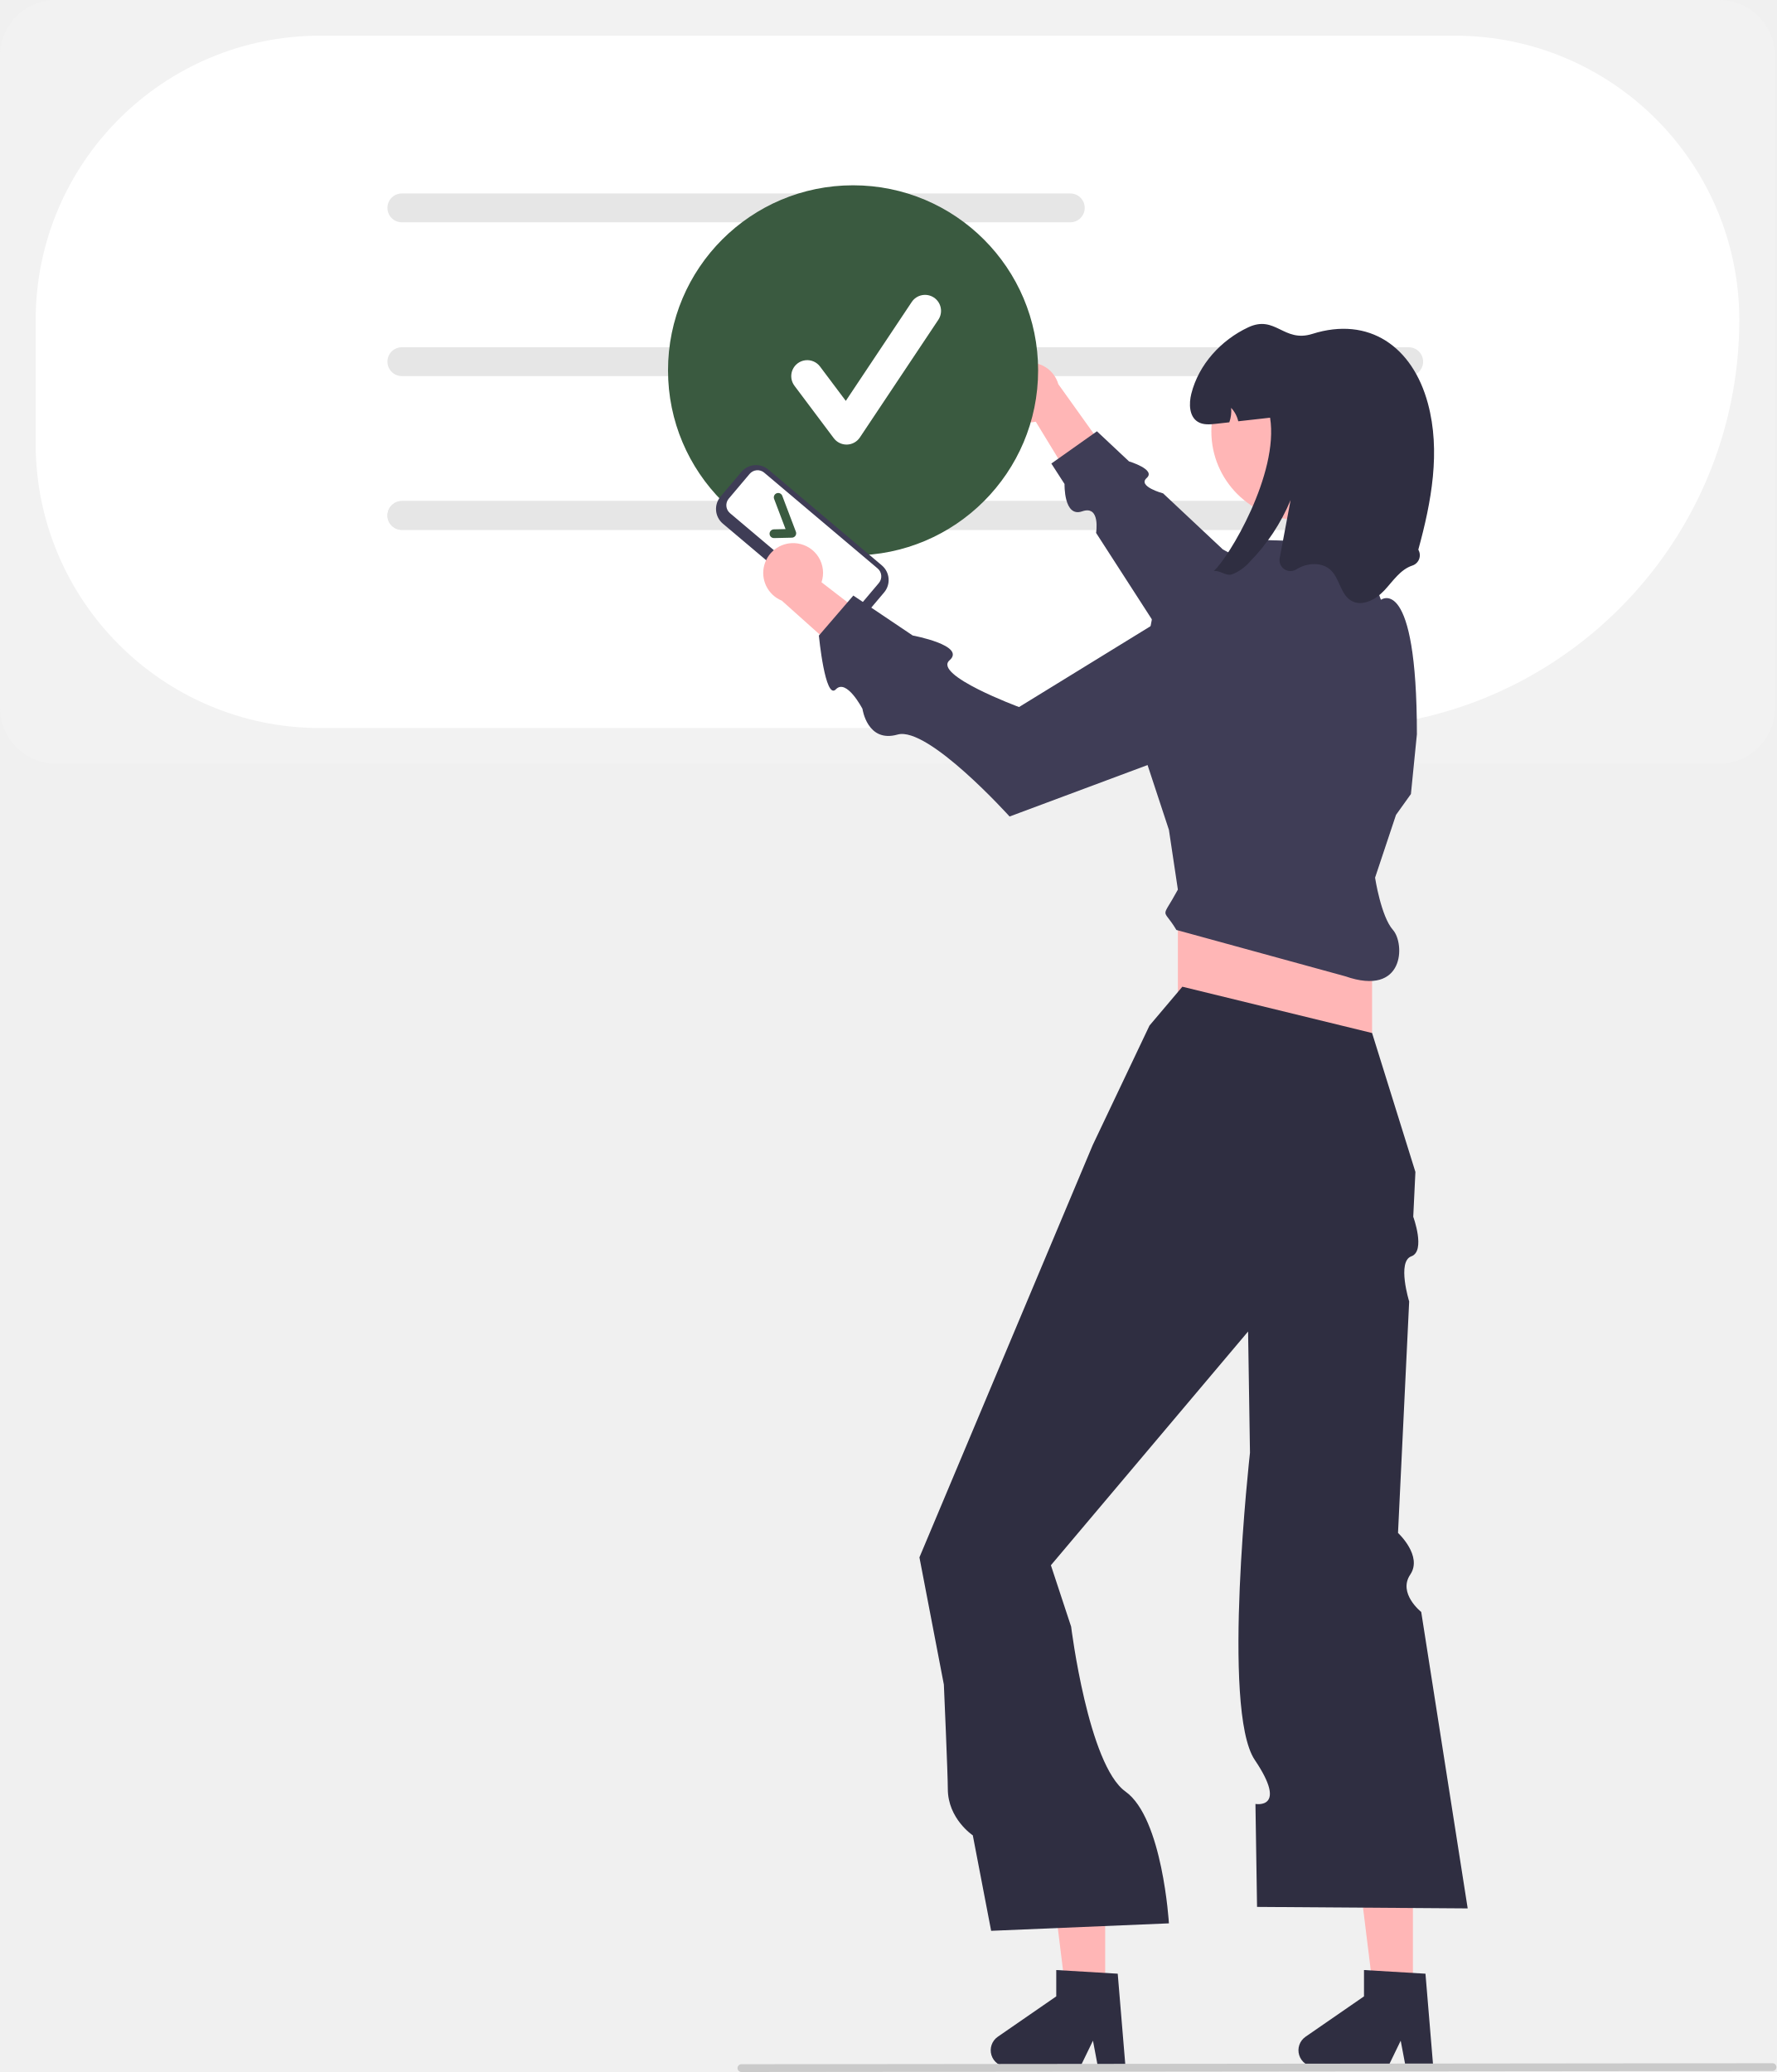
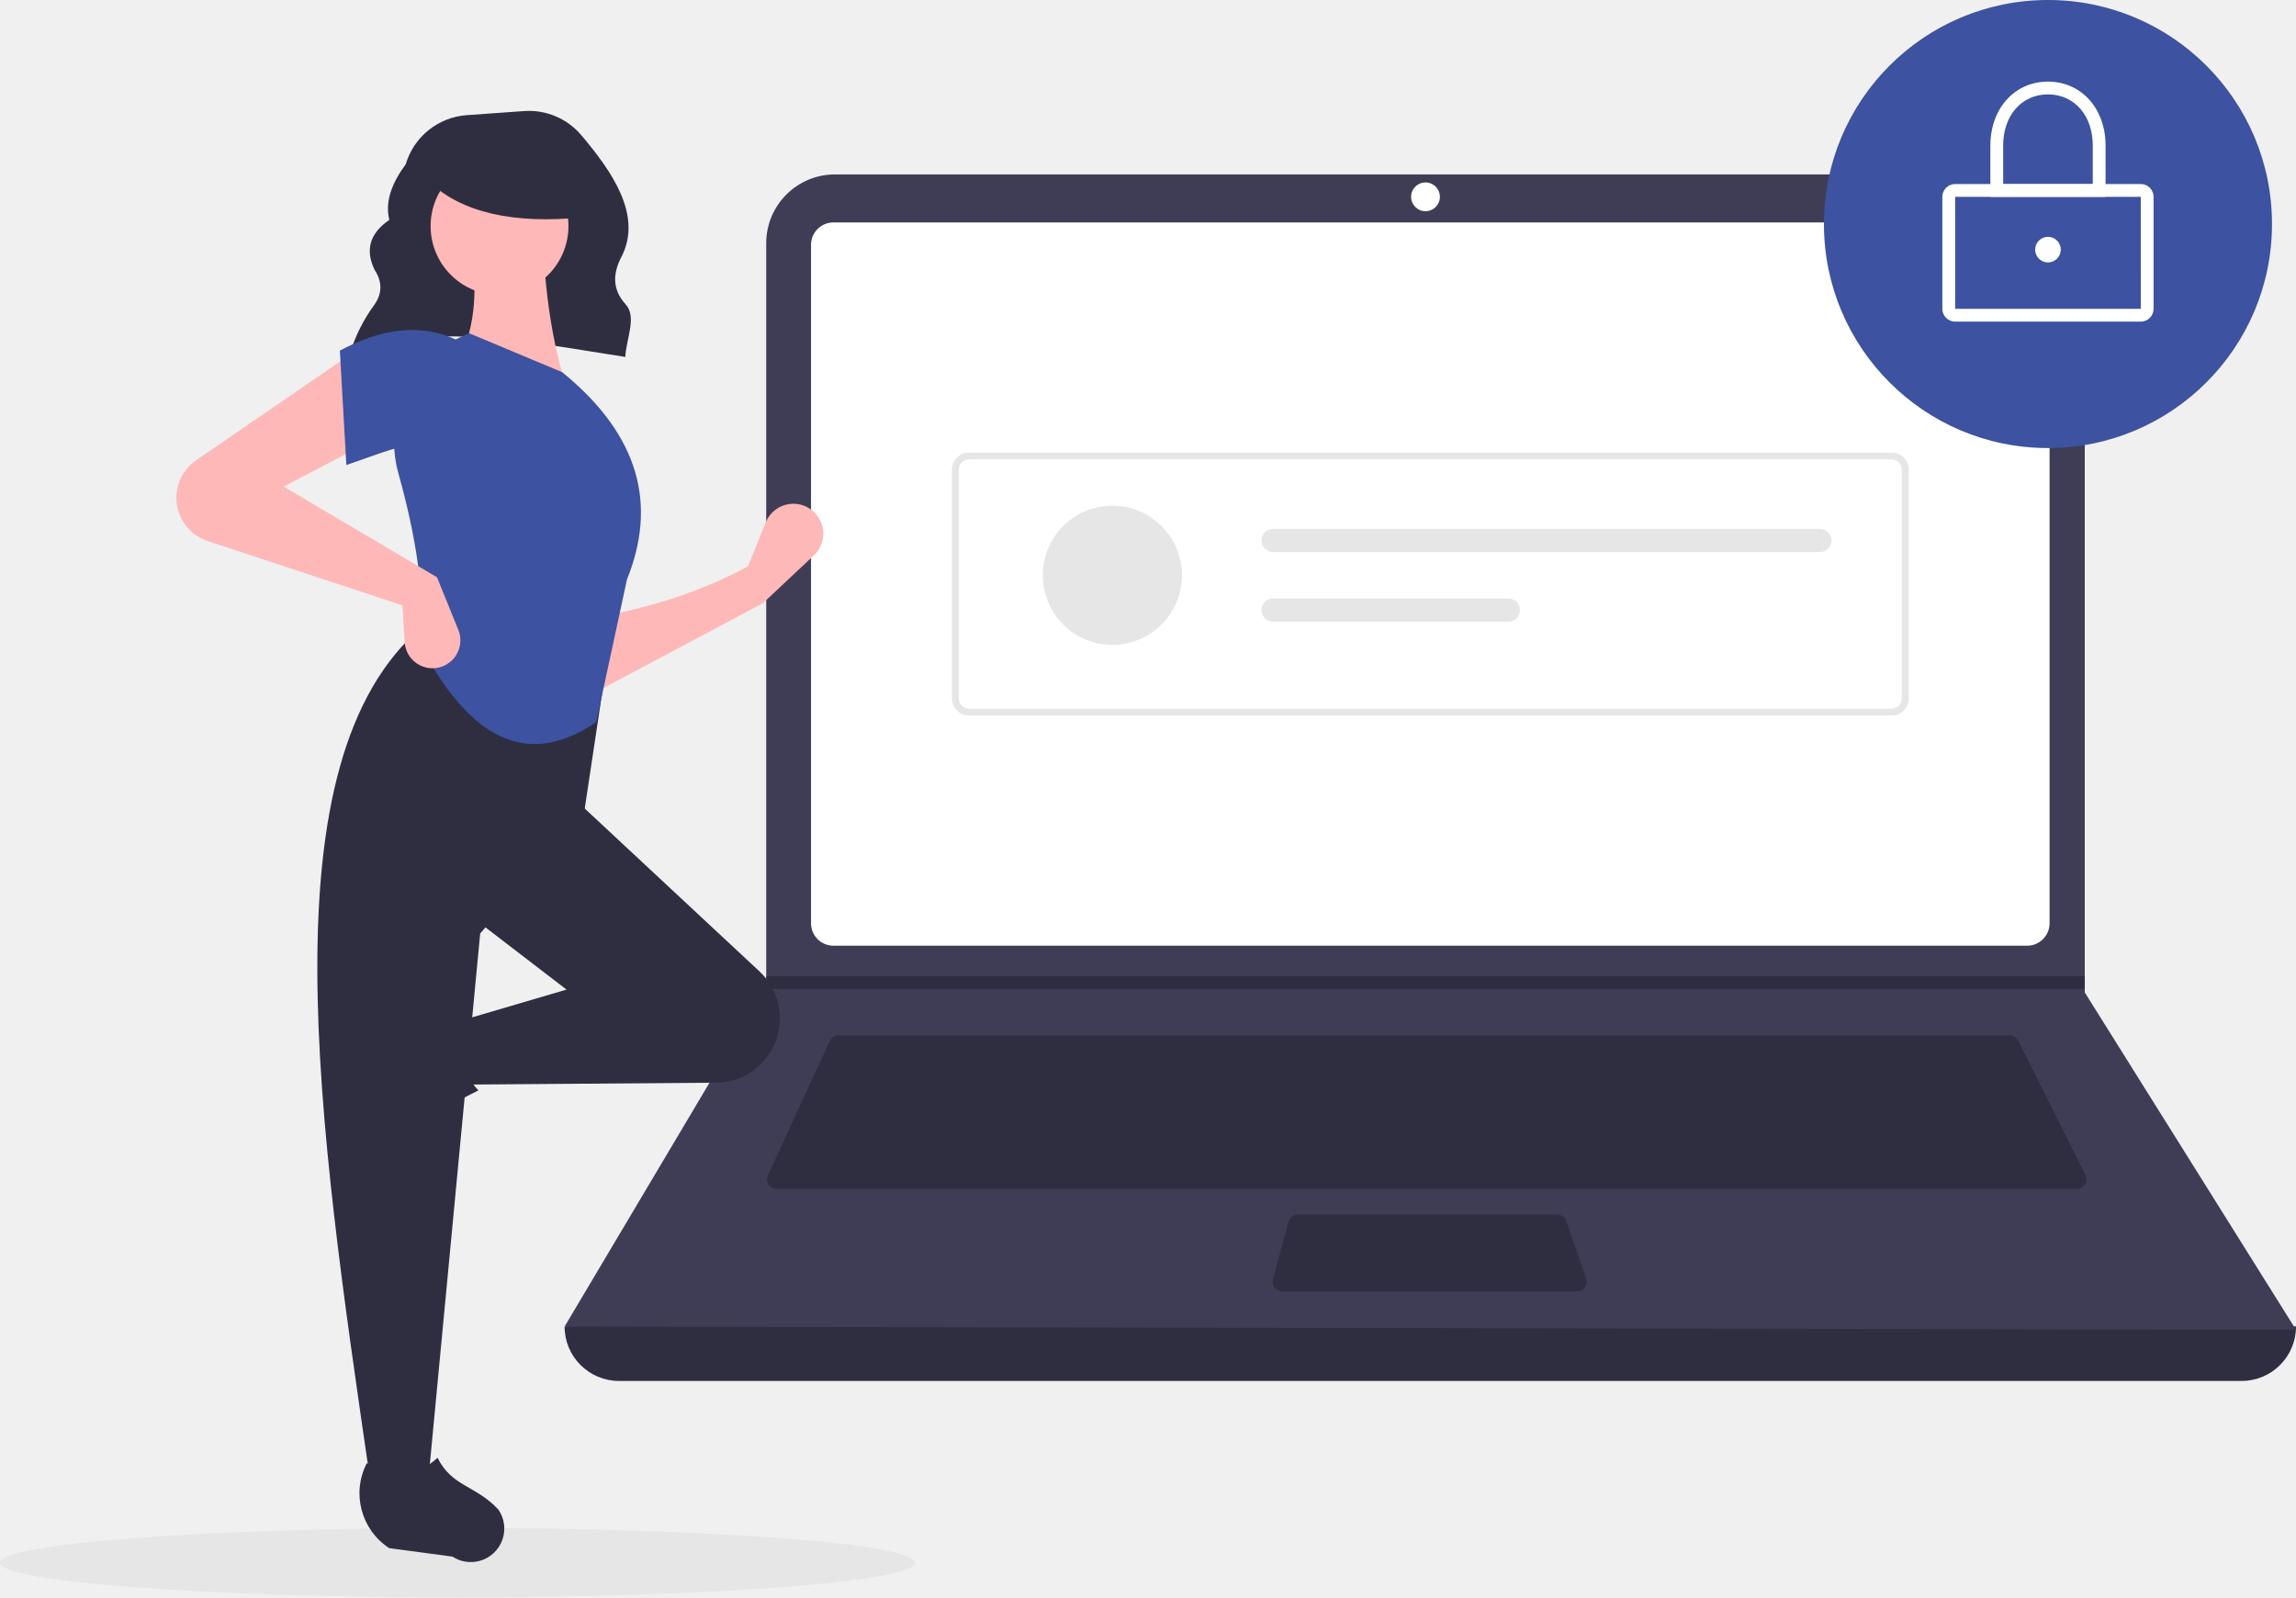
- <svg xmlns="http://www.w3.org/2000/svg" data-name="Layer 1" width="543.219" height="633.601" viewBox="0 0 543.219 633.601">
-   <path d="M854.052,366.728H345.482a17.112,17.112,0,0,1-17.092-17.092V150.291a17.112,17.112,0,0,1,17.092-17.092H854.052a17.112,17.112,0,0,1,17.092,17.092V349.636A17.112,17.112,0,0,1,854.052,366.728Z" transform="translate(-328.3903 -133.1994)" fill="#f2f2f2" />
-   <path d="M735.442,355.827H426.21a87.014,87.014,0,0,1-86.916-86.916V231.026a87.015,87.015,0,0,1,86.916-86.917h347.118a87.015,87.015,0,0,1,86.916,86.917A124.943,124.943,0,0,1,735.442,355.827Z" transform="translate(-328.3903 -133.1994)" fill="#fff" />
-   <path d="M655.673,201.175H451.267a4.408,4.408,0,1,1,0-8.816H655.673a4.408,4.408,0,0,1,0,8.816Z" transform="translate(-328.3903 -133.1994)" fill="#e6e6e6" />
-   <path d="M759.147,248.206H451.267a4.408,4.408,0,1,1,0-8.816H759.147a4.408,4.408,0,0,1,0,8.816Z" transform="translate(-328.3903 -133.1994)" fill="#e6e6e6" />
-   <path d="M759.147,295.237H451.267a4.408,4.408,0,1,1,0-8.816H759.147a4.408,4.408,0,0,1,0,8.816Z" transform="translate(-328.3903 -133.1994)" fill="#e6e6e6" />
-   <path d="M759.147,295.237H451.267a4.408,4.408,0,1,1,0-8.816H759.147a4.408,4.408,0,0,1,0,8.816Z" transform="translate(-328.3903 -133.1994)" fill="#e6e6e6" />
-   <path d="M634.103,253.604a9.088,9.088,0,0,0,11.007,8.547l16.811,27.578,7.155-15.182L652.015,250.686a9.138,9.138,0,0,0-17.912,2.918Z" transform="translate(-328.3903 -133.1994)" fill="#ffb6b6" />
-   <path d="M760.255,332.64,702.323,301.216,684.05,284.072s-7.944-2.127-5.02-4.71-5.408-5.074-5.408-5.074l-9.809-9.203L649.873,274.948l4.034,6.253s-.278,10.352,5.393,8.361,4.254,6.594,4.254,6.594l33.85,52.471Z" transform="translate(-328.3903 -133.1994)" fill="#3f3d56" />
-   <circle cx="260.855" cy="113.249" r="56.586" fill="#3a5a40" />
-   <polygon points="432.044 611.601 420.278 611.601 414.679 566.219 432.044 566.219 432.044 611.601" fill="#ffb6b6" />
-   <path d="M766.644,765.186h-8.438l-1.506-7.966-3.857,7.966H730.465a5.031,5.031,0,0,1-2.859-9.17l17.871-12.342V735.62l18.797,1.122Z" transform="translate(-328.3903 -133.1994)" fill="#2f2e41" />
-   <polygon points="337.942 611.601 326.176 611.601 320.577 566.219 337.942 566.219 337.942 611.601" fill="#ffb6b6" />
-   <path d="M672.542,765.186h-8.438l-1.506-7.966L658.741,765.186H636.363a5.031,5.031,0,0,1-2.859-9.17l17.871-12.342V735.62l18.797,1.122Z" transform="translate(-328.3903 -133.1994)" fill="#2f2e41" />
-   <rect x="360.175" y="268.381" width="59.385" height="67.607" fill="#ffb6b6" />
-   <path d="M689.936,434.927l-10.05,11.877L662.527,483.349,618.788,587.418l-9.25,22.009,7.47,38.907s1.209,27.411,1.209,31.898c0,9.136,7.641,14.198,7.641,14.198l5.606,29.198,54.36-2.284s-1.897-32.185-13.282-40.303-16.619-50.429-16.619-50.429l-6.186-18.772,60.298-71.478.389,24.985.188,12.093s-8.83,78.656,1.463,93.921.21,13.469.21,13.469l.49,31.488,64.41.457L762.976,626.121s-7.215-5.697-3.355-11.424-3.742-12.741-3.742-12.741l3.41-70.772s-3.775-12.224.665-13.813.583-12.101.583-12.101l.66-13.698-13.247-42.483Z" transform="translate(-328.3903 -133.1994)" fill="#2f2e41" />
-   <path d="M748.864,401.581l6.395-19.186,4.568-6.395,1.827-18.272c0-49.335-11.004-41.12-11.004-41.12l-6.354-17.351-29.236-.914L696.331,316.158l-15.531,5.482-6.082,31.602,11.107,33.721,2.741,18.272c-5.228,9.652-4.786,5.087-.457,12.334l51.619,14.161c18.272,6.395,18.272-10.05,14.608-14.161C750.672,413.458,748.864,401.581,748.864,401.581Z" transform="translate(-328.3903 -133.1994)" fill="#3f3d56" />
-   <circle cx="397.511" cy="131.907" r="27.102" fill="#ffb6b6" />
-   <path d="M699.506,307.834" transform="translate(-328.3903 -133.1994)" fill="#2f2e41" />
-   <path d="M762.084,301.284a3.329,3.329,0,0,1-1.855,4.87c-3.636,1.206-5.875,4.723-8.487,7.537-2.604,2.805-6.797,5.135-10.123,3.225-3.316-1.9-3.545-6.752-6.322-9.383-2.704-2.558-7.199-2.248-10.379-.302l-.095.058a3.351,3.351,0,0,1-5.127-3.41q1.671-8.887,3.34-17.772a59.761,59.761,0,0,1-12.507,18.912,13.757,13.757,0,0,1-5.427,3.819c-1.9.603-3.746-1.361-5.591-1.005,4.586-4.011,20.008-29.72,17.249-46.905q-4.865.548-9.73,1.096A8.943,8.943,0,0,0,704.855,257.924a10.51,10.51,0,0,1-.557,4.413c-1.352.155-2.713.302-4.066.457-1.882.21-3.929.393-5.546-.594-2.695-1.644-2.777-5.536-2.01-8.606,2.248-8.926,9.063-16.39,17.404-20.3,8.341-3.901,10.808,4.787,19.597,2.01,17.359-5.482,30.661,3.892,35.348,21.287C768.963,271.181,766.104,286.666,762.084,301.284Z" transform="translate(-328.3903 -133.1994)" fill="#2f2e41" />
-   <path d="M837.116,765.776H803.929l-.143-.259c-.424-.77-.834-1.585-1.217-2.423-3.418-7.318-4.863-15.688-6.138-23.073l-.96-5.566a3.437,3.437,0,0,1,5.41-3.362q7.565,5.505,15.136,10.999c1.911,1.391,4.094,3,6.184,4.739.202-.979.413-1.962.624-2.931a3.439,3.439,0,0,1,6.281-1.086l3.883,6.238c2.832,4.556,5.332,9.045,4.822,13.887a.756.756,0,0,1-.013.176,10.947,10.947,0,0,1-.563,2.331Z" transform="translate(-328.3903 -133.1994)" fill="#f0f0f0" />
-   <path d="M870.425,766.493l-315.358.307a1.191,1.191,0,0,1,0-2.381l315.358-.307a1.191,1.191,0,0,1,0,2.381Z" transform="translate(-328.3903 -133.1994)" fill="#cacaca" />
-   <path d="M584.101,322.609l-34.688-29.294a5.865,5.865,0,0,1-.696-8.257l6.384-7.56a5.865,5.865,0,0,1,8.257-.696l34.688,29.294a5.865,5.865,0,0,1,.696,8.257l-6.384,7.56A5.865,5.865,0,0,1,584.101,322.609Z" transform="translate(-328.3903 -133.1994)" fill="#3f3d56" />
-   <path d="M551.234,285.668a3.161,3.161,0,0,0,.375,4.449l34.688,29.294a3.161,3.161,0,0,0,4.449-.375l6.384-7.56a3.161,3.161,0,0,0-.375-4.449l-34.688-29.294a3.161,3.161,0,0,0-4.449.375Z" transform="translate(-328.3903 -133.1994)" fill="#fff" />
-   <path d="M571.598,297.056a1.333,1.333,0,0,1-1.054.558l-5.45.125a1.334,1.334,0,1,1-.061-2.667l3.566-.082-3.511-9.265a1.334,1.334,0,0,1,2.494-.945l4.18,11.028a1.334,1.334,0,0,1-.141,1.218Z" transform="translate(-328.3903 -133.1994)" fill="#3a5a40" />
-   <path d="M572.297,299.384a9.088,9.088,0,0,1,7.3,11.871l25.586,19.709-15.87,5.461-21.864-19.554a9.138,9.138,0,0,1,4.848-17.489Z" transform="translate(-328.3903 -133.1994)" fill="#ffb6b6" />
-   <path d="M705.505,309.129l-65.509,40.278s-26.413-9.773-21.251-14.297-11.271-7.583-11.271-7.583l-18.153-12.213-10.534,12.242s1.919,19.885,5.185,16.442,8.147,5.963,8.147,5.963,1.443,10.502,10.739,7.859S637.101,382.882,637.101,382.882l80.622-30.069Z" transform="translate(-328.3903 -133.1994)" fill="#3f3d56" />
-   <path d="M587.255,269.147a4.891,4.891,0,0,1-3.913-1.957l-11.998-15.997a4.892,4.892,0,1,1,7.827-5.87l7.849,10.465,20.16-30.24a4.892,4.892,0,0,1,8.141,5.427l-23.996,35.994a4.894,4.894,0,0,1-3.935,2.177C587.346,269.146,587.301,269.147,587.255,269.147Z" transform="translate(-328.3903 -133.1994)" fill="#fff" />
+ <svg xmlns="http://www.w3.org/2000/svg" data-name="Layer 1" width="793" height="551.732" viewBox="0 0 793 551.732">
+   <ellipse cx="158" cy="539.732" rx="158" ry="12" fill="#e6e6e6" />
+   <path d="M324.272,296.554c27.497-11.695,61.744-4.285,95.191.858.311-6.228,4.084-13.808.132-18.153-4.801-5.279-4.359-10.825-1.47-16.404,7.388-14.265-3.197-29.444-13.884-42.065a23.669,23.669,0,0,0-19.755-8.292l-19.797,1.414A23.709,23.709,0,0,0,343.635,230.859v0c-4.727,6.429-7.257,12.841-5.664,19.219-7.081,4.839-8.27,10.68-5.089,17.264,2.698,4.146,2.669,8.182-.123,12.106a55.891,55.891,0,0,0-8.31,16.506Z" transform="translate(-203.5 -174.1342)" fill="#2f2e41" />
+   <path d="M977.709,651.097H417.291A18.791,18.791,0,0,1,398.5,632.306h0q304.727-35.415,598,0h0A18.791,18.791,0,0,1,977.709,651.097Z" transform="translate(-203.5 -174.1342)" fill="#2f2e41" />
+   <path d="M996.5,633.412l-598-1.105,69.306-116.616.332-.553V258.131a23.752,23.752,0,0,1,23.754-23.754H899.792a23.752,23.752,0,0,1,23.754,23.754V516.906Z" transform="translate(-203.5 -174.1342)" fill="#3f3d56" />
+   <path d="M491.35,250.957a7.746,7.746,0,0,0-7.738,7.738V493.031a7.747,7.747,0,0,0,7.738,7.738H903.65a7.747,7.747,0,0,0,7.738-7.738V258.694a7.747,7.747,0,0,0-7.738-7.738Z" transform="translate(-203.5 -174.1342)" fill="#fff" />
+   <path d="M493.078,531.718a3.325,3.325,0,0,0-3.013,1.93l-21.355,46.425a3.316,3.316,0,0,0,3.012,4.702H920.814a3.316,3.316,0,0,0,2.965-4.799L900.567,533.551a3.299,3.299,0,0,0-2.965-1.833Z" transform="translate(-203.5 -174.1342)" fill="#2f2e41" />
+   <circle cx="492.342" cy="67.98" r="4.974" fill="#fff" />
+   <path d="M651.7,593.619a3.321,3.321,0,0,0-3.202,2.454l-5.357,19.896a3.316,3.316,0,0,0,3.202,4.179h101.874a3.315,3.315,0,0,0,3.133-4.401l-6.887-19.896a3.318,3.318,0,0,0-3.134-2.231Z" transform="translate(-203.5 -174.1342)" fill="#2f2e41" />
+   <polygon points="720.046 337.135 720.046 341.556 264.306 341.556 264.649 341.004 264.649 337.135 720.046 337.135" fill="#2f2e41" />
+   <circle cx="707.335" cy="77.375" r="77.375" fill="#3d52a0" />
+   <path d="M942.89,285.223H878.779a4.426,4.426,0,0,1-4.421-4.421V242.114a4.426,4.426,0,0,1,4.421-4.421H942.89a4.426,4.426,0,0,1,4.421,4.421v38.688A4.426,4.426,0,0,1,942.89,285.223Zm-64.111-43.109v38.688h64.114L942.89,242.114Z" transform="translate(-203.5 -174.1342)" fill="#fff" />
+   <path d="M930.731,242.114h-39.793V224.428c0-12.81,8.368-22.107,19.896-22.107s19.896,9.297,19.896,22.107Zm-35.372-4.421h30.95V224.428c0-10.413-6.363-17.686-15.475-17.686s-15.475,7.273-15.475,17.686Z" transform="translate(-203.5 -174.1342)" fill="#fff" />
+   <circle cx="707.335" cy="86.218" r="4.421" fill="#fff" />
+   <path d="M856.82,421.284H538.18a5.908,5.908,0,0,1-5.901-5.901V336.342a5.908,5.908,0,0,1,5.901-5.901H856.82a5.908,5.908,0,0,1,5.901,5.901V415.383A5.908,5.908,0,0,1,856.82,421.284Zm-318.64-88.482a3.544,3.544,0,0,0-3.54,3.54V415.383a3.544,3.544,0,0,0,3.54,3.54H856.82a3.544,3.544,0,0,0,3.54-3.54V336.342a3.544,3.544,0,0,0-3.54-3.54Z" transform="translate(-203.5 -174.1342)" fill="#e6e6e6" />
+   <circle cx="384.19" cy="198.695" r="24.036" fill="#e6e6e6" />
+   <path d="M643.203,356.805a4.006,4.006,0,1,0,0,8.012H832.061a4.006,4.006,0,0,0,0-8.012Z" transform="translate(-203.5 -174.1342)" fill="#e6e6e6" />
+   <path d="M643.203,380.842a4.006,4.006,0,1,0,0,8.012H724.469a4.006,4.006,0,1,0,0-8.012Z" transform="translate(-203.5 -174.1342)" fill="#e6e6e6" />
+   <path d="M467.022,382.462,408.119,413.778l-.746-26.096c19.226-3.209,37.517-8.797,54.429-17.895l6.16-15.22a10.318,10.318,0,0,1,17.536-2.678l0,0a10.318,10.318,0,0,1-.908,14.069Z" transform="translate(-203.5 -174.1342)" fill="#ffb8b8" />
+   <path d="M323.098,563.267v0a11.574,11.574,0,0,1,1.469-9.363l12.939-19.858a22.612,22.612,0,0,1,29.335-7.739h0c-5.438,9.256-4.68,17.377,1.878,24.434a117.631,117.631,0,0,0-27.936,19.045A11.574,11.574,0,0,1,323.098,563.267Z" transform="translate(-203.5 -174.1342)" fill="#2f2e41" />
+   <path d="M469.705,537.303l0,0a22.203,22.203,0,0,1-18.871,10.779l-85.96.651-3.728-21.623,38.026-11.184-32.061-24.605L402.154,450.313l63.65,59.324A22.203,22.203,0,0,1,469.705,537.303Z" transform="translate(-203.5 -174.1342)" fill="#2f2e41" />
+   <path d="M351.453,685.179H331.321c-18.075-123.898-36.474-248.142,17.895-294.515l64.122,10.439L405.136,455.532l-35.789,41.008Z" transform="translate(-203.5 -174.1342)" fill="#2f2e41" />
+   <path d="M369.149,713.246h0a11.574,11.574,0,0,1-9.363-1.469l-21.859-2.938a22.612,22.612,0,0,1-7.741-29.335v0c9.257,5.437,17.377,4.679,24.434-1.879,4.986,10.067,13.201,9.453,21.047,17.935A11.574,11.574,0,0,1,369.149,713.246Z" transform="translate(-203.5 -174.1342)" fill="#2f2e41" />
+   <path d="M399.172,307.902l-37.28-8.947c6.192-12.674,6.702-26.776,3.728-41.754l25.351-.746C391.764,275.08,394.167,292.481,399.172,307.902Z" transform="translate(-203.5 -174.1342)" fill="#ffb8b8" />
+   <path d="M409.418,423.552c-27.139,18.493-46.314.633-60.947-26.923,2.033-16.862-1.259-37.041-7.357-58.966a40.138,40.138,0,0,1,24.506-48.401h0l32.061,13.421c27.224,22.19,32.582,46.227,22.368,71.578Z" transform="translate(-203.5 -174.1342)" fill="#3d52a0" />
+   <path d="M331.321,326.542,301.497,342.2l52.938,31.316,7.366,18.17a9.637,9.637,0,0,1-5.789,12.731h0a9.637,9.637,0,0,1-12.762-8.544l-.745-12.663-67.284-22.204a15.733,15.733,0,0,1-9.873-9.611v0a15.733,15.733,0,0,1,5.903-18.303l54.105-37.118Z" transform="translate(-203.5 -174.1342)" fill="#ffb8b8" />
+   <path d="M361.146,329.524c-12.439-5.451-23.749.47-38.026,5.219l-2.237-39.517c14.176-7.556,27.692-9.593,40.263-3.728Z" transform="translate(-203.5 -174.1342)" fill="#3d52a0" />
+   <circle cx="172.525" cy="78.093" r="23.802" fill="#ffb8b8" />
+   <path d="M404.5,249.224c-23.566,2.308-41.523-1.546-53-12.52v-8.838h51Z" transform="translate(-203.5 -174.1342)" fill="#2f2e41" />
</svg>
